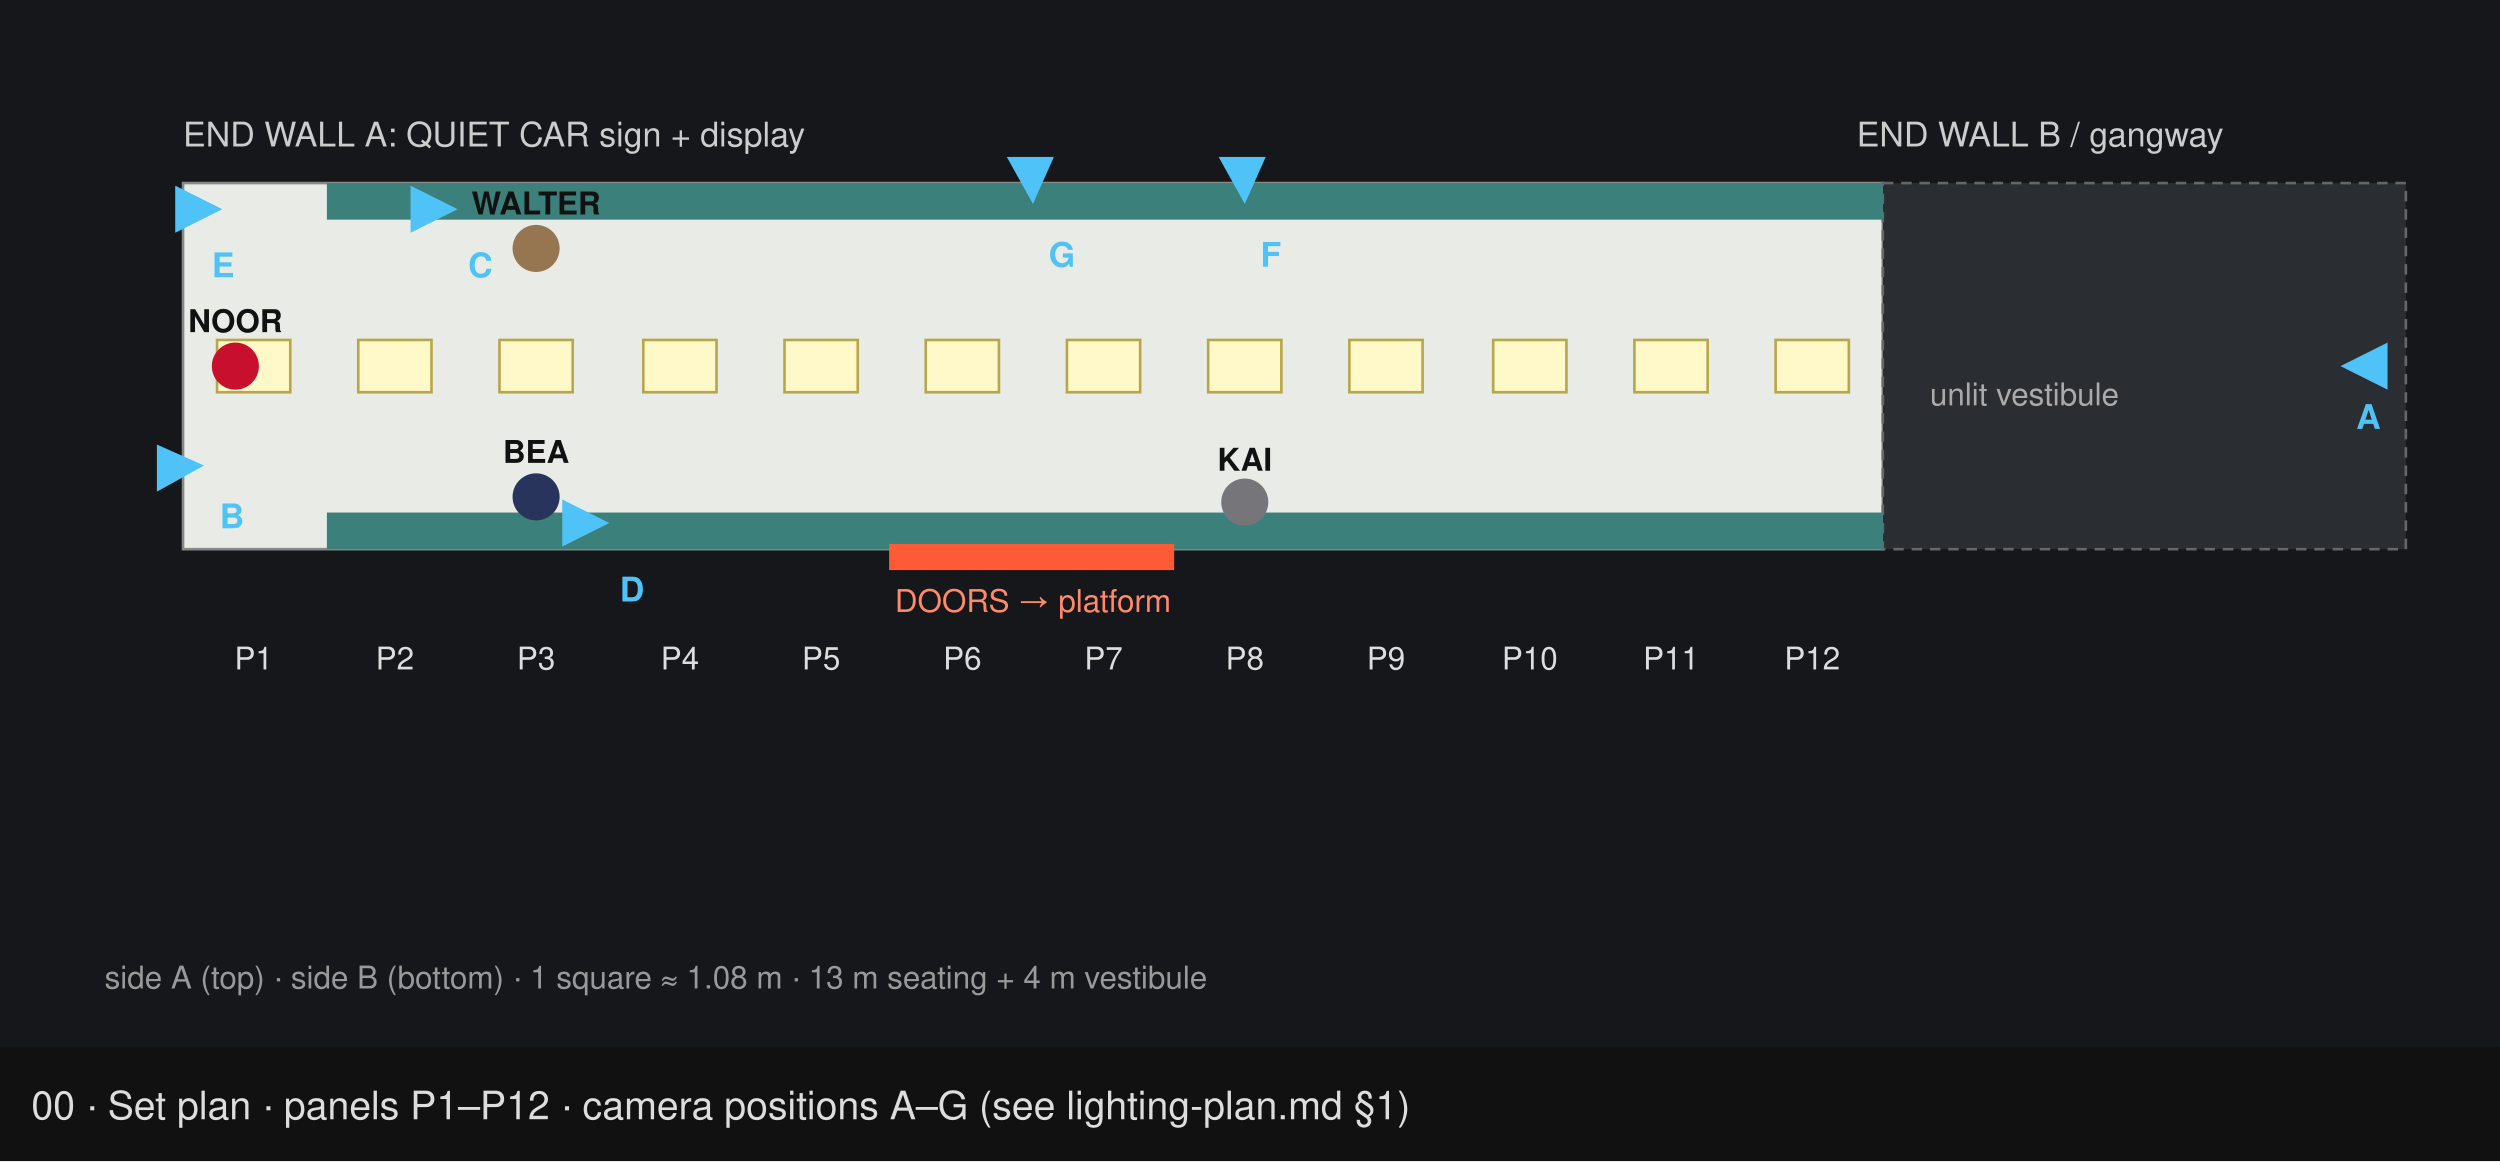
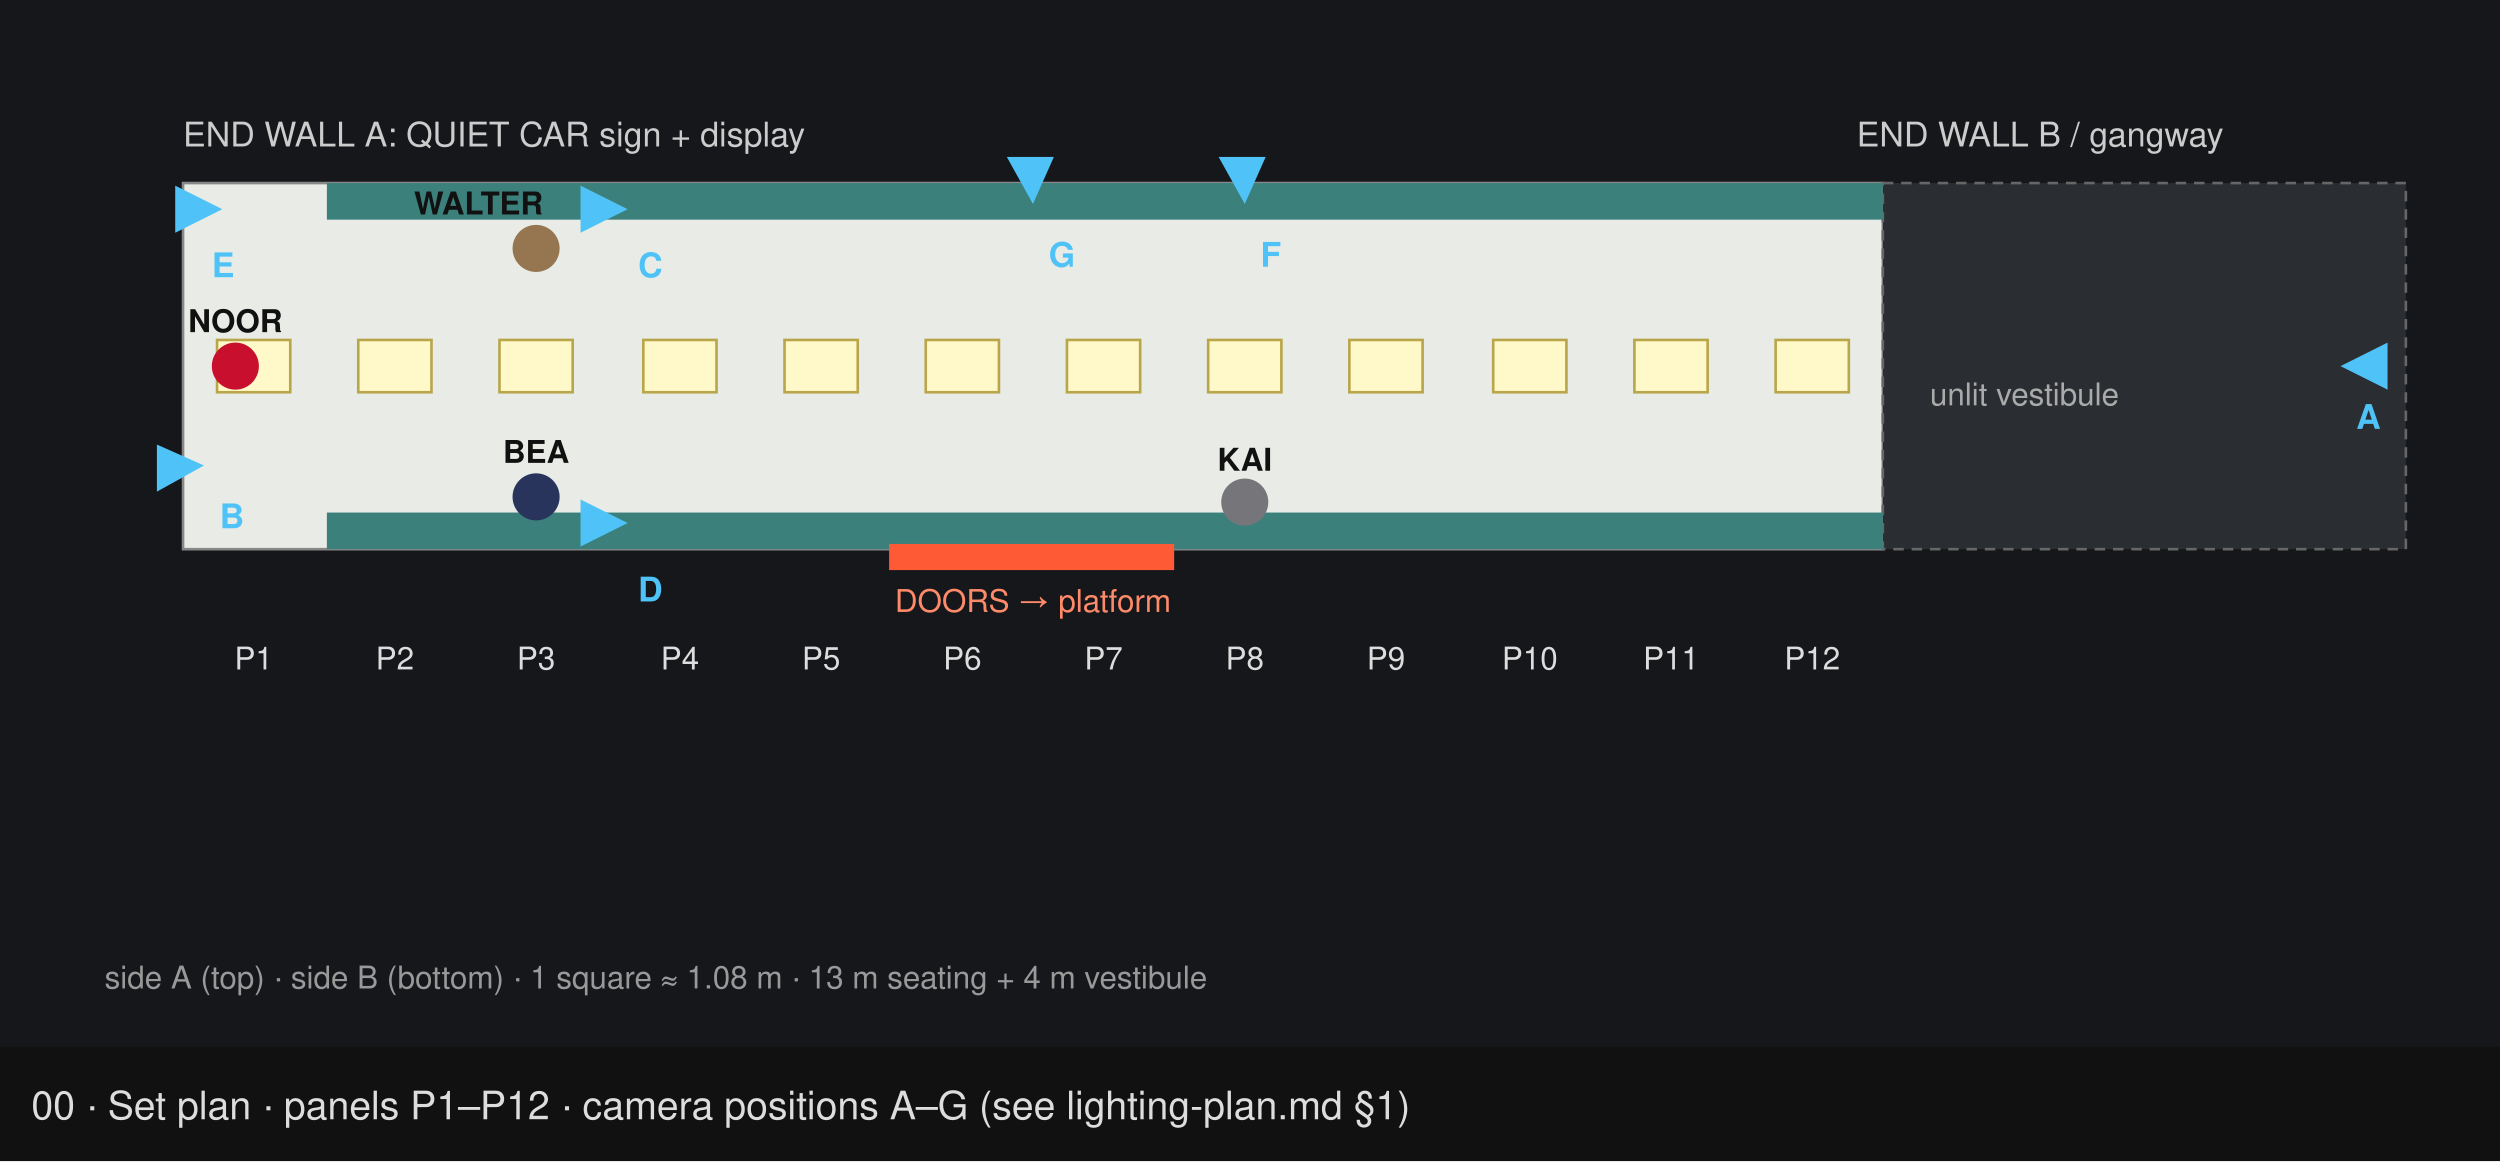
<svg xmlns="http://www.w3.org/2000/svg" viewBox="0 0 956 444" width="956" height="444">
  <defs>
    <radialGradient id="phone">
      <stop offset="0" stop-color="#9cc4ff" stop-opacity="0.9" />
      <stop offset="1" stop-color="#9cc4ff" stop-opacity="0" />
    </radialGradient>
    <radialGradient id="phoneface" cx="0.5" cy="1" r="0.9">
      <stop offset="0" stop-color="#a9cbff" stop-opacity="0.75" />
      <stop offset="1" stop-color="#a9cbff" stop-opacity="0" />
    </radialGradient>
    <linearGradient id="topdown" x1="0" y1="0" x2="0" y2="1">
      <stop offset="0" stop-color="#fff" stop-opacity="0.55" />
      <stop offset="1" stop-color="#fff" stop-opacity="0" />
    </linearGradient>
    <radialGradient id="lamp" cx="0.5" cy="0" r="1">
      <stop offset="0" stop-color="#e6f6f8" stop-opacity="0.95" />
      <stop offset="0.6" stop-color="#9fb8bd" stop-opacity="0.25" />
      <stop offset="1" stop-color="#000" stop-opacity="0" />
    </radialGradient>
  </defs>
  <g>
    <rect width="956" height="400" fill="#15171a" />
    <rect x="70" y="70" width="650" height="140" fill="#e9ece6" stroke="#888" />
    <rect x="720" y="70" width="200" height="140" fill="#2a2d31" stroke="#666" stroke-dasharray="4 3" />
    <text x="738" y="155" font-size="12" fill="#aaa" font-family="Helvetica">unlit vestibule</text>
    <rect x="83" y="130" width="28" height="20" fill="#fff8c8" stroke="#b9a54a" />
    <text x="97" y="256" font-size="12" text-anchor="middle" fill="#ddd" font-family="Helvetica">P1</text>
    <rect x="137" y="130" width="28" height="20" fill="#fff8c8" stroke="#b9a54a" />
    <text x="151" y="256" font-size="12" text-anchor="middle" fill="#ddd" font-family="Helvetica">P2</text>
    <rect x="191" y="130" width="28" height="20" fill="#fff8c8" stroke="#b9a54a" />
    <text x="205" y="256" font-size="12" text-anchor="middle" fill="#ddd" font-family="Helvetica">P3</text>
    <rect x="246" y="130" width="28" height="20" fill="#fff8c8" stroke="#b9a54a" />
    <text x="260" y="256" font-size="12" text-anchor="middle" fill="#ddd" font-family="Helvetica">P4</text>
    <rect x="300" y="130" width="28" height="20" fill="#fff8c8" stroke="#b9a54a" />
    <text x="314" y="256" font-size="12" text-anchor="middle" fill="#ddd" font-family="Helvetica">P5</text>
    <rect x="354" y="130" width="28" height="20" fill="#fff8c8" stroke="#b9a54a" />
    <text x="368" y="256" font-size="12" text-anchor="middle" fill="#ddd" font-family="Helvetica">P6</text>
    <rect x="408" y="130" width="28" height="20" fill="#fff8c8" stroke="#b9a54a" />
    <text x="422" y="256" font-size="12" text-anchor="middle" fill="#ddd" font-family="Helvetica">P7</text>
    <rect x="462" y="130" width="28" height="20" fill="#fff8c8" stroke="#b9a54a" />
    <text x="476" y="256" font-size="12" text-anchor="middle" fill="#ddd" font-family="Helvetica">P8</text>
    <rect x="516" y="130" width="28" height="20" fill="#fff8c8" stroke="#b9a54a" />
    <text x="530" y="256" font-size="12" text-anchor="middle" fill="#ddd" font-family="Helvetica">P9</text>
    <rect x="571" y="130" width="28" height="20" fill="#fff8c8" stroke="#b9a54a" />
    <text x="585" y="256" font-size="12" text-anchor="middle" fill="#ddd" font-family="Helvetica">P10</text>
    <rect x="625" y="130" width="28" height="20" fill="#fff8c8" stroke="#b9a54a" />
    <text x="639" y="256" font-size="12" text-anchor="middle" fill="#ddd" font-family="Helvetica">P11</text>
    <rect x="679" y="130" width="28" height="20" fill="#fff8c8" stroke="#b9a54a" />
    <text x="693" y="256" font-size="12" text-anchor="middle" fill="#ddd" font-family="Helvetica">P12</text>
    <rect x="125" y="196" width="595" height="14" fill="#3c807c" />
    <rect x="125" y="70" width="595" height="14" fill="#3c807c" />
    <rect x="340" y="208" width="109" height="10" fill="#ff5a36" />
    <text x="395" y="234" font-size="12" fill="#ff8a6a" text-anchor="middle" font-family="Helvetica">DOORS → platform</text>
    <circle cx="90" cy="140" r="9" fill="#c8102e" />
    <text x="90" y="127" font-size="12" fill="#111" text-anchor="middle" font-family="Helvetica" font-weight="bold">NOOR</text>
    <circle cx="205" cy="95" r="9" fill="#967650" />
-     <text x="205" y="82" font-size="12" fill="#111" text-anchor="middle" font-family="Helvetica" font-weight="bold">WALTER</text>
+     <text x="183" y="82" font-size="12" fill="#111" text-anchor="middle" font-family="Helvetica" font-weight="bold">WALTER</text>
    <circle cx="205" cy="190" r="9" fill="#28345c" />
    <text x="205" y="177" font-size="12" fill="#111" text-anchor="middle" font-family="Helvetica" font-weight="bold">BEA</text>
    <circle cx="476" cy="192" r="9" fill="#76767a" />
    <text x="476" y="180" font-size="12" fill="#111" text-anchor="middle" font-family="Helvetica" font-weight="bold">KAI</text>
    <polygon points="895,140 913,131 913,149" fill="#4fc3f7" transform="rotate(0 895 140)" />
    <text x="901" y="164" font-size="13" fill="#4fc3f7" font-family="Helvetica" font-weight="bold">A</text>
    <polygon points="78,178 96,168 96,186" fill="#4fc3f7" transform="rotate(180 78 178)" />
    <text x="84" y="202" font-size="13" fill="#4fc3f7" font-family="Helvetica" font-weight="bold">B</text>
-     <polygon points="175,80 193,71 193,89" fill="#4fc3f7" transform="rotate(180 175 80)" />
-     <text x="179" y="106" font-size="13" fill="#4fc3f7" font-family="Helvetica" font-weight="bold">C</text>
-     <polygon points="233,200 251,191 251,209" fill="#4fc3f7" transform="rotate(180 233 200)" />
-     <text x="237" y="230" font-size="13" fill="#4fc3f7" font-family="Helvetica" font-weight="bold">D</text>
+     <polygon points="240,80 258,71 258,89" fill="#4fc3f7" transform="rotate(180 240 80)" />
+     <text x="244" y="106" font-size="13" fill="#4fc3f7" font-family="Helvetica" font-weight="bold">C</text>
+     <polygon points="240,200 258,191 258,209" fill="#4fc3f7" transform="rotate(180 240 200)" />
+     <text x="244" y="230" font-size="13" fill="#4fc3f7" font-family="Helvetica" font-weight="bold">D</text>
    <polygon points="85,80 103,71 103,89" fill="#4fc3f7" transform="rotate(180 85 80)" />
    <text x="81" y="106" font-size="13" fill="#4fc3f7" font-family="Helvetica" font-weight="bold">E</text>
    <polygon points="476,78 494,68 494,86" fill="#4fc3f7" transform="rotate(270 476 78)" />
    <text x="482" y="102" font-size="13" fill="#4fc3f7" font-family="Helvetica" font-weight="bold">F</text>
    <polygon points="395,78 413,68 413,86" fill="#4fc3f7" transform="rotate(270 395 78)" />
    <text x="401" y="102" font-size="13" fill="#4fc3f7" font-family="Helvetica" font-weight="bold">G</text>
    <text x="70" y="56" font-size="13" fill="#ccc" font-family="Helvetica">END WALL A: QUIET CAR sign + display</text>
    <text x="710" y="56" font-size="13" fill="#ccc" font-family="Helvetica">END WALL B / gangway</text>
    <text x="40" y="378" font-size="12" fill="#999" font-family="Helvetica">side A (top) · side B (bottom) · 1 square ≈ 1.08 m · 13 m seating + 4 m vestibule</text>
  </g>
  <rect y="400" width="956" height="44" fill="#111" />
  <text x="12" y="428" font-family="Helvetica,Arial" font-size="15" fill="#ddd">00 · Set plan · panels P1–P12 · camera positions A–G (see lighting-plan.md §1)</text>
</svg>
